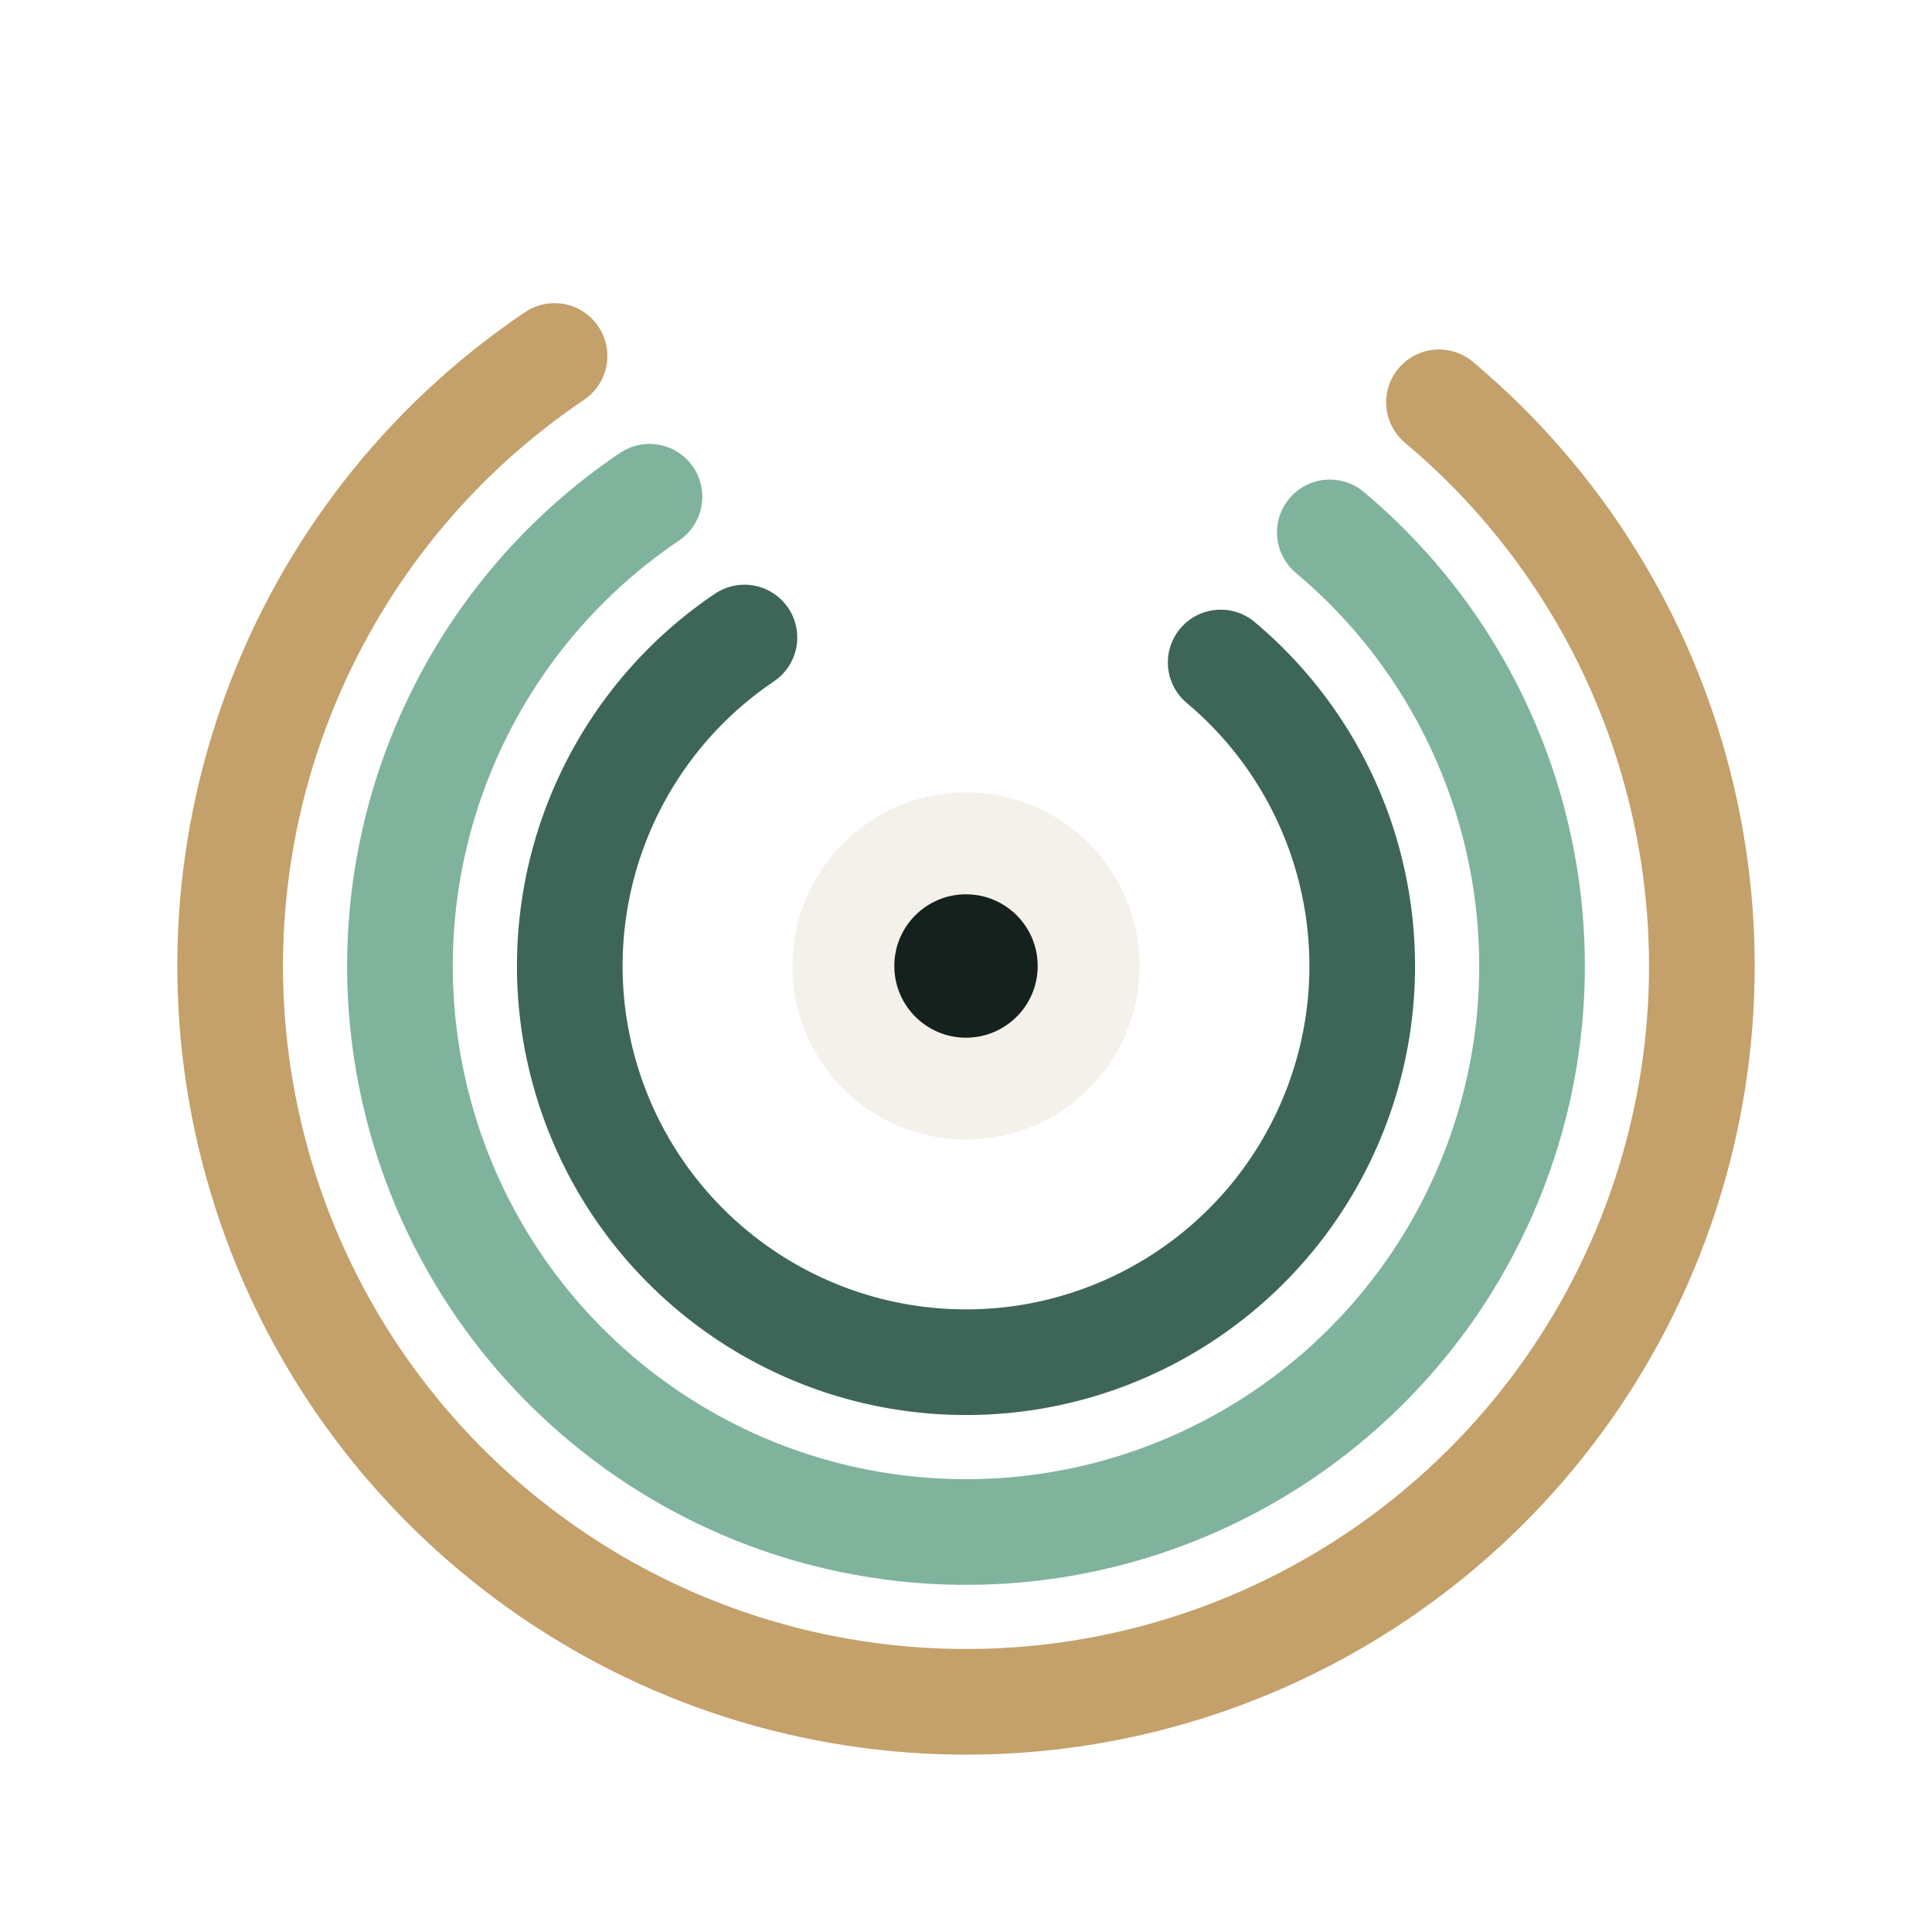
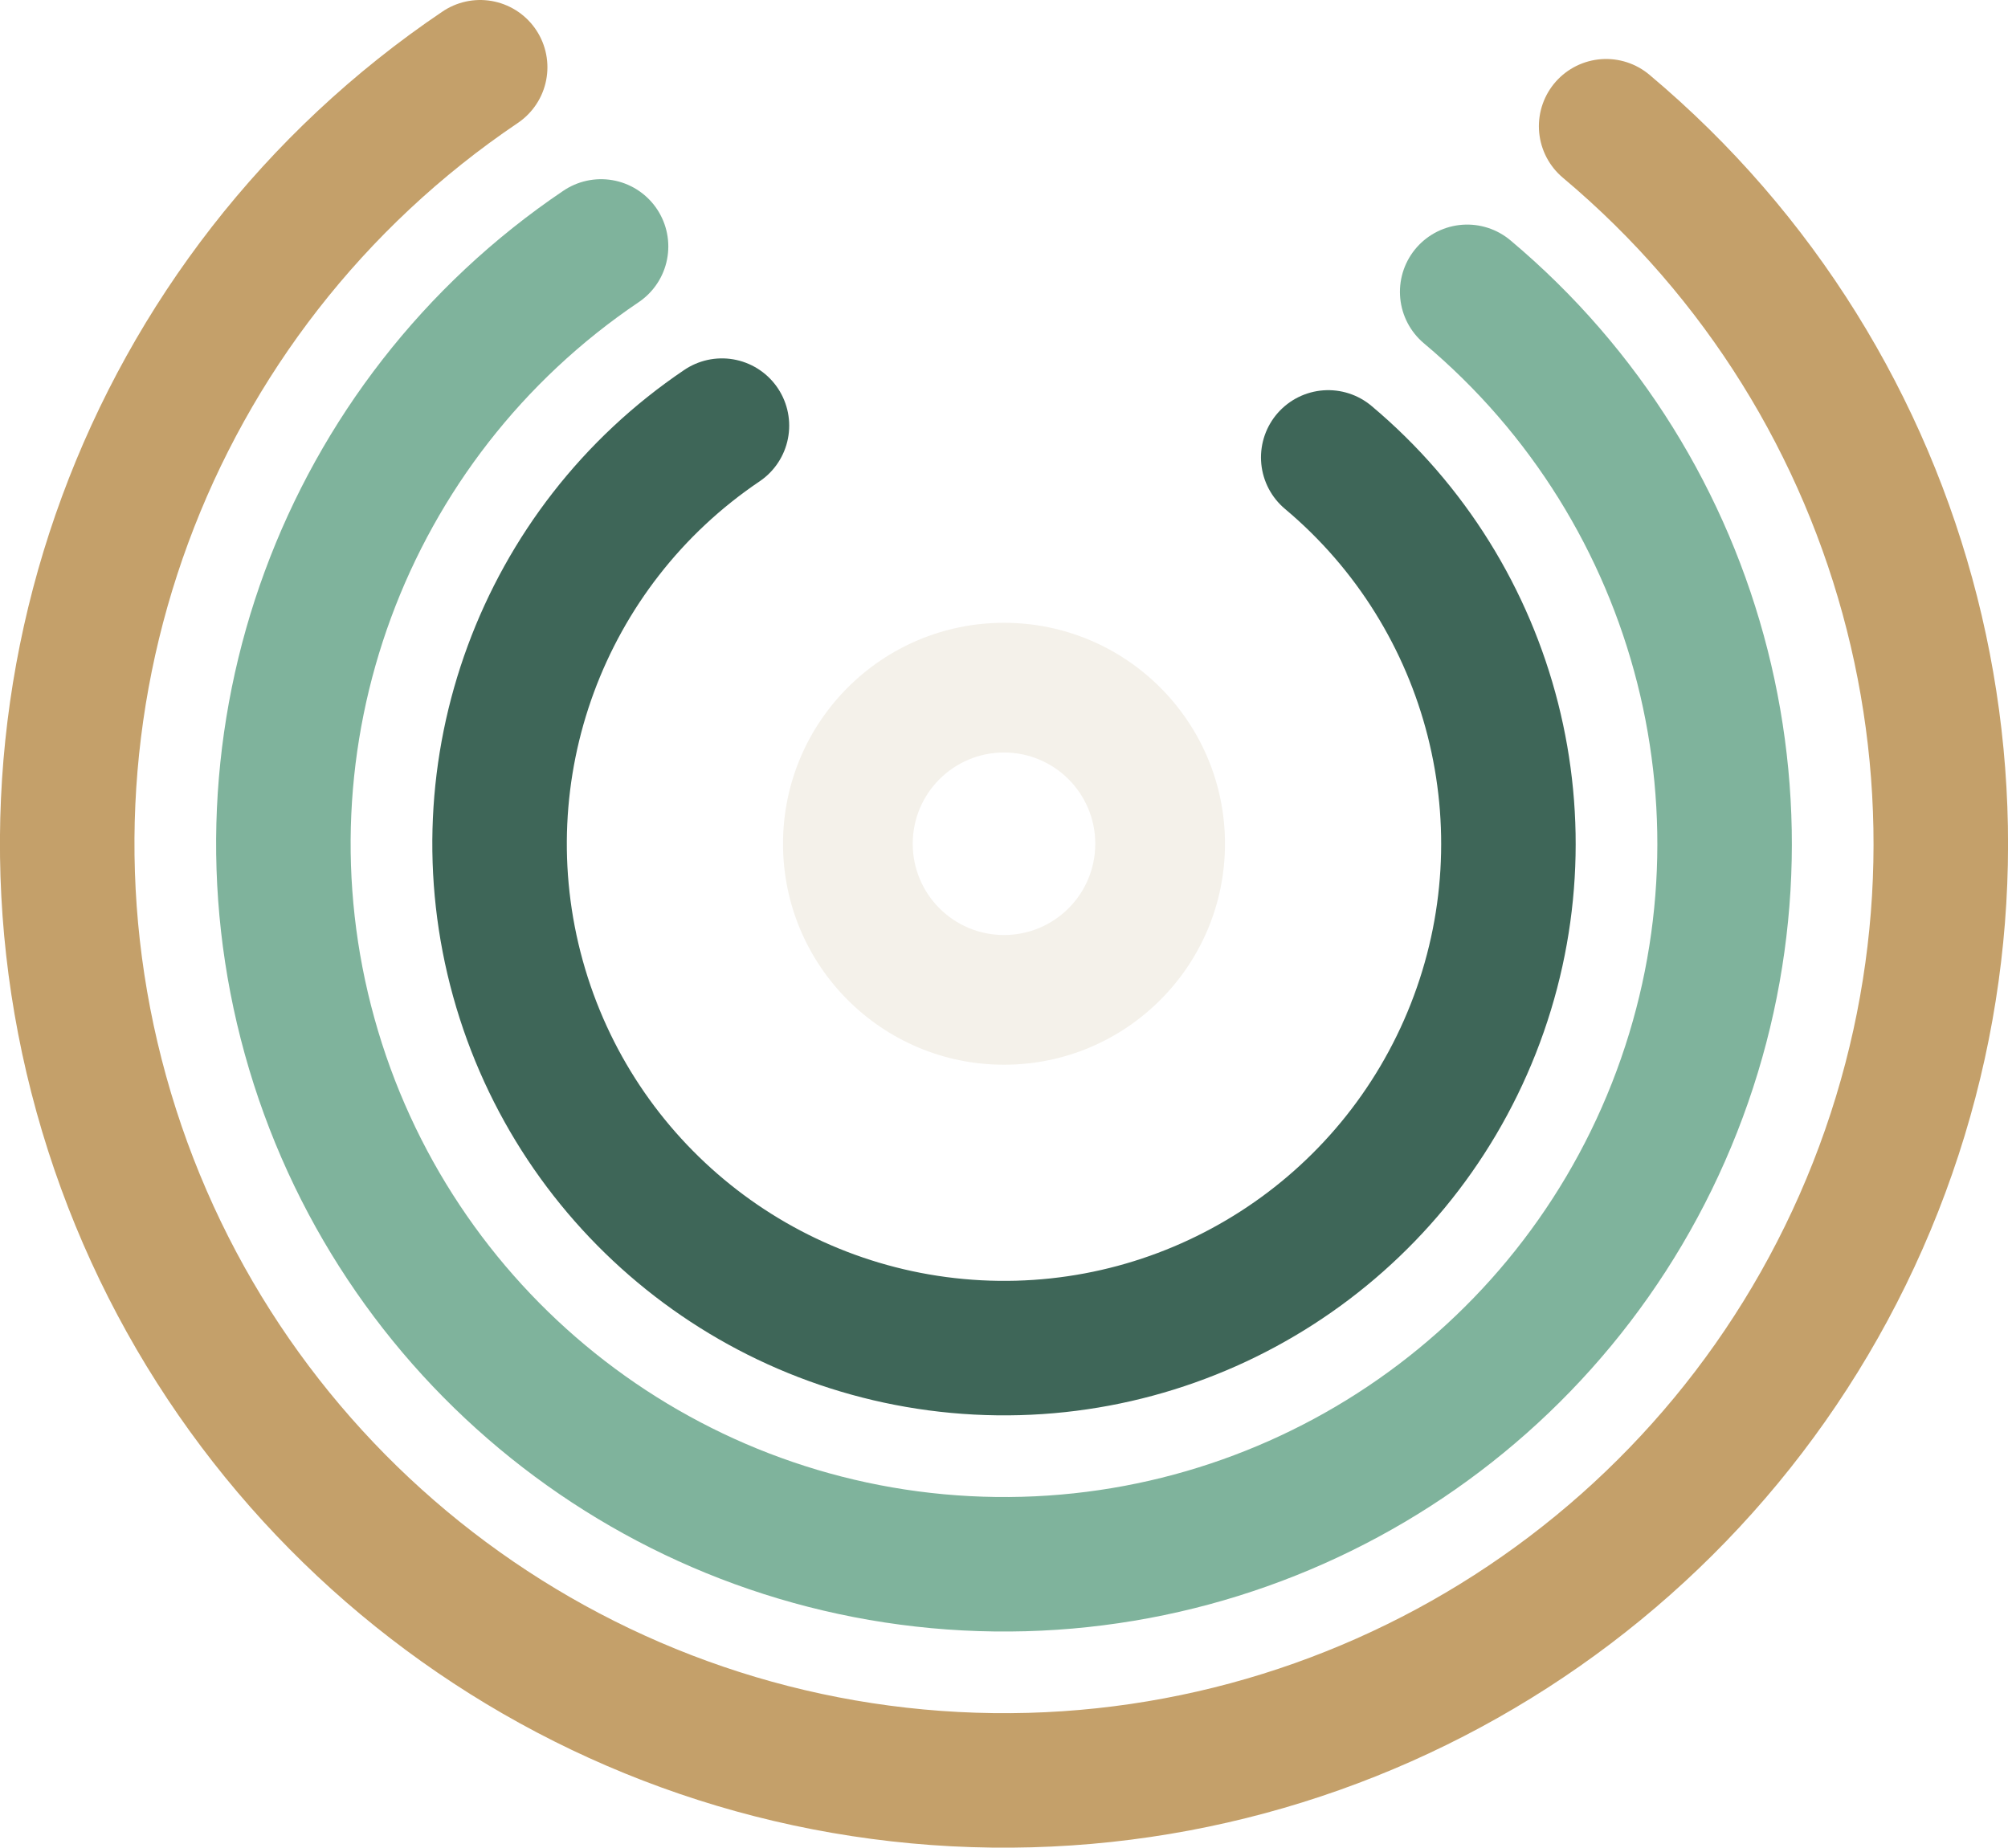
- <svg xmlns="http://www.w3.org/2000/svg" viewBox="-512 -512 1024 1024" width="1024" height="1024">
-   <path d="M134.99 -160.87A210 210 0 1 1 -117.43 -174.10" fill="none" stroke="#3E6658" stroke-width="56" stroke-linecap="round" />
-   <path d="M192.84 -229.81A300 300 0 1 1 -167.76 -248.71" fill="none" stroke="#7FB39C" stroke-width="56" stroke-linecap="round" />
-   <path d="M250.69 -298.76A390 390 0 1 1 -218.09 -323.32" fill="none" stroke="#C4A06A" stroke-width="56" stroke-linecap="round" />
-   <circle r="92" fill="#F4F1EA" />
-   <circle r="38" fill="#14211D" />
+ <svg xmlns="http://www.w3.org/2000/svg" viewBox="-418 -351.32 836 769.32" width="836" height="769.32">
+   <g>
+     <path d="M134.99 -160.87A210 210 0 1 1 -117.43 -174.10" fill="none" stroke="#3E6658" stroke-width="56" stroke-linecap="round" />
+     <path d="M192.84 -229.81A300 300 0 1 1 -167.76 -248.71" fill="none" stroke="#7FB39C" stroke-width="56" stroke-linecap="round" />
+     <path d="M250.69 -298.76A390 390 0 1 1 -218.09 -323.32" fill="none" stroke="#C4A06A" stroke-width="56" stroke-linecap="round" />
+     <path d="M0 -92.0A92.0 92.0 0 1 1 0 92.0A92.0 92.0 0 1 1 0 -92.0ZM0 -38.0A38.0 38.0 0 1 0 0 38.0A38.0 38.0 0 1 0 0 -38.0Z" fill="#F4F1EA" fill-rule="evenodd" />
+   </g>
</svg>
